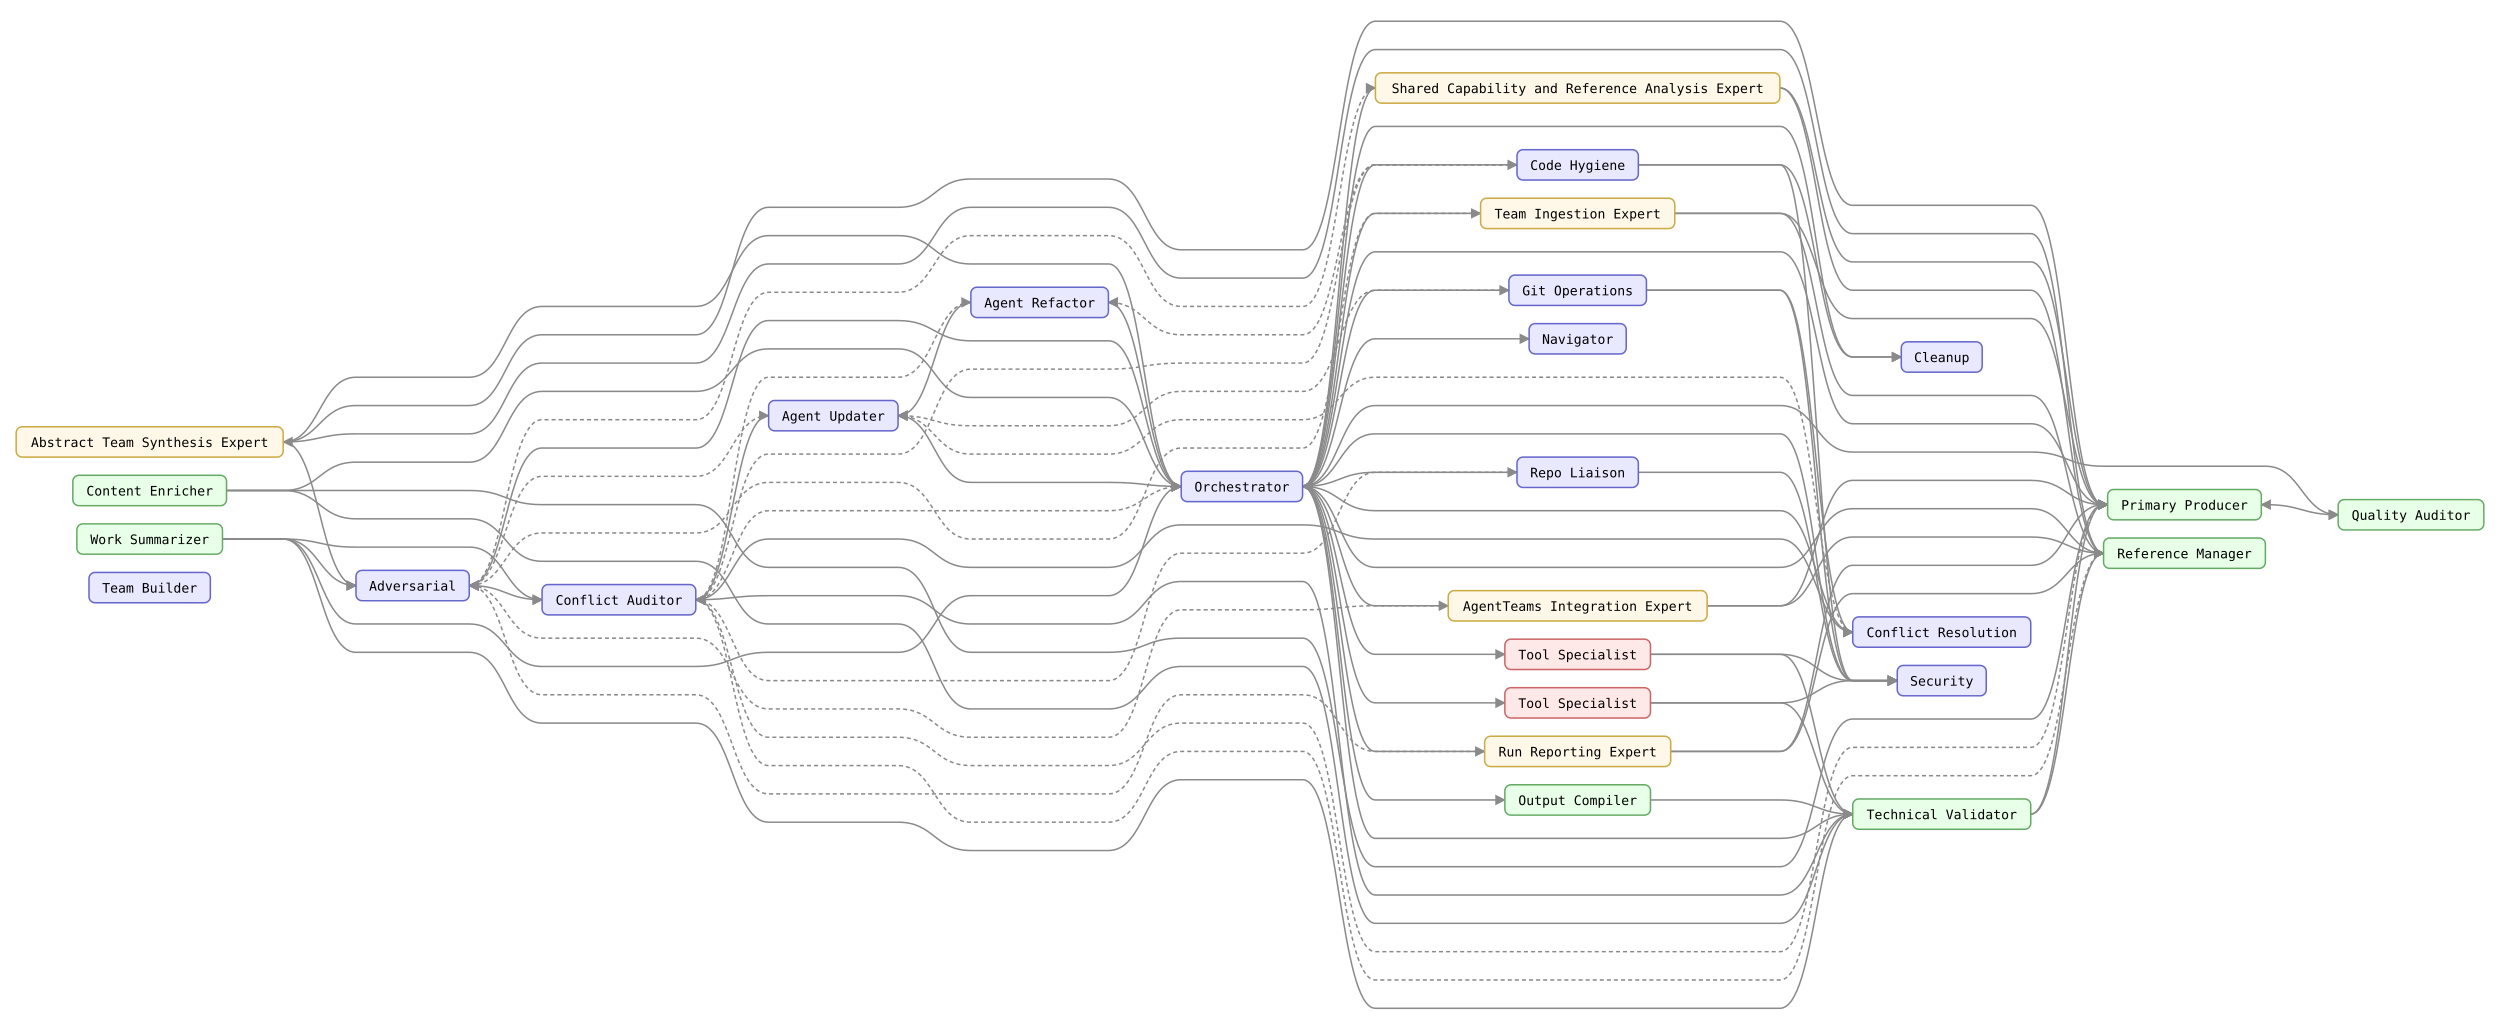
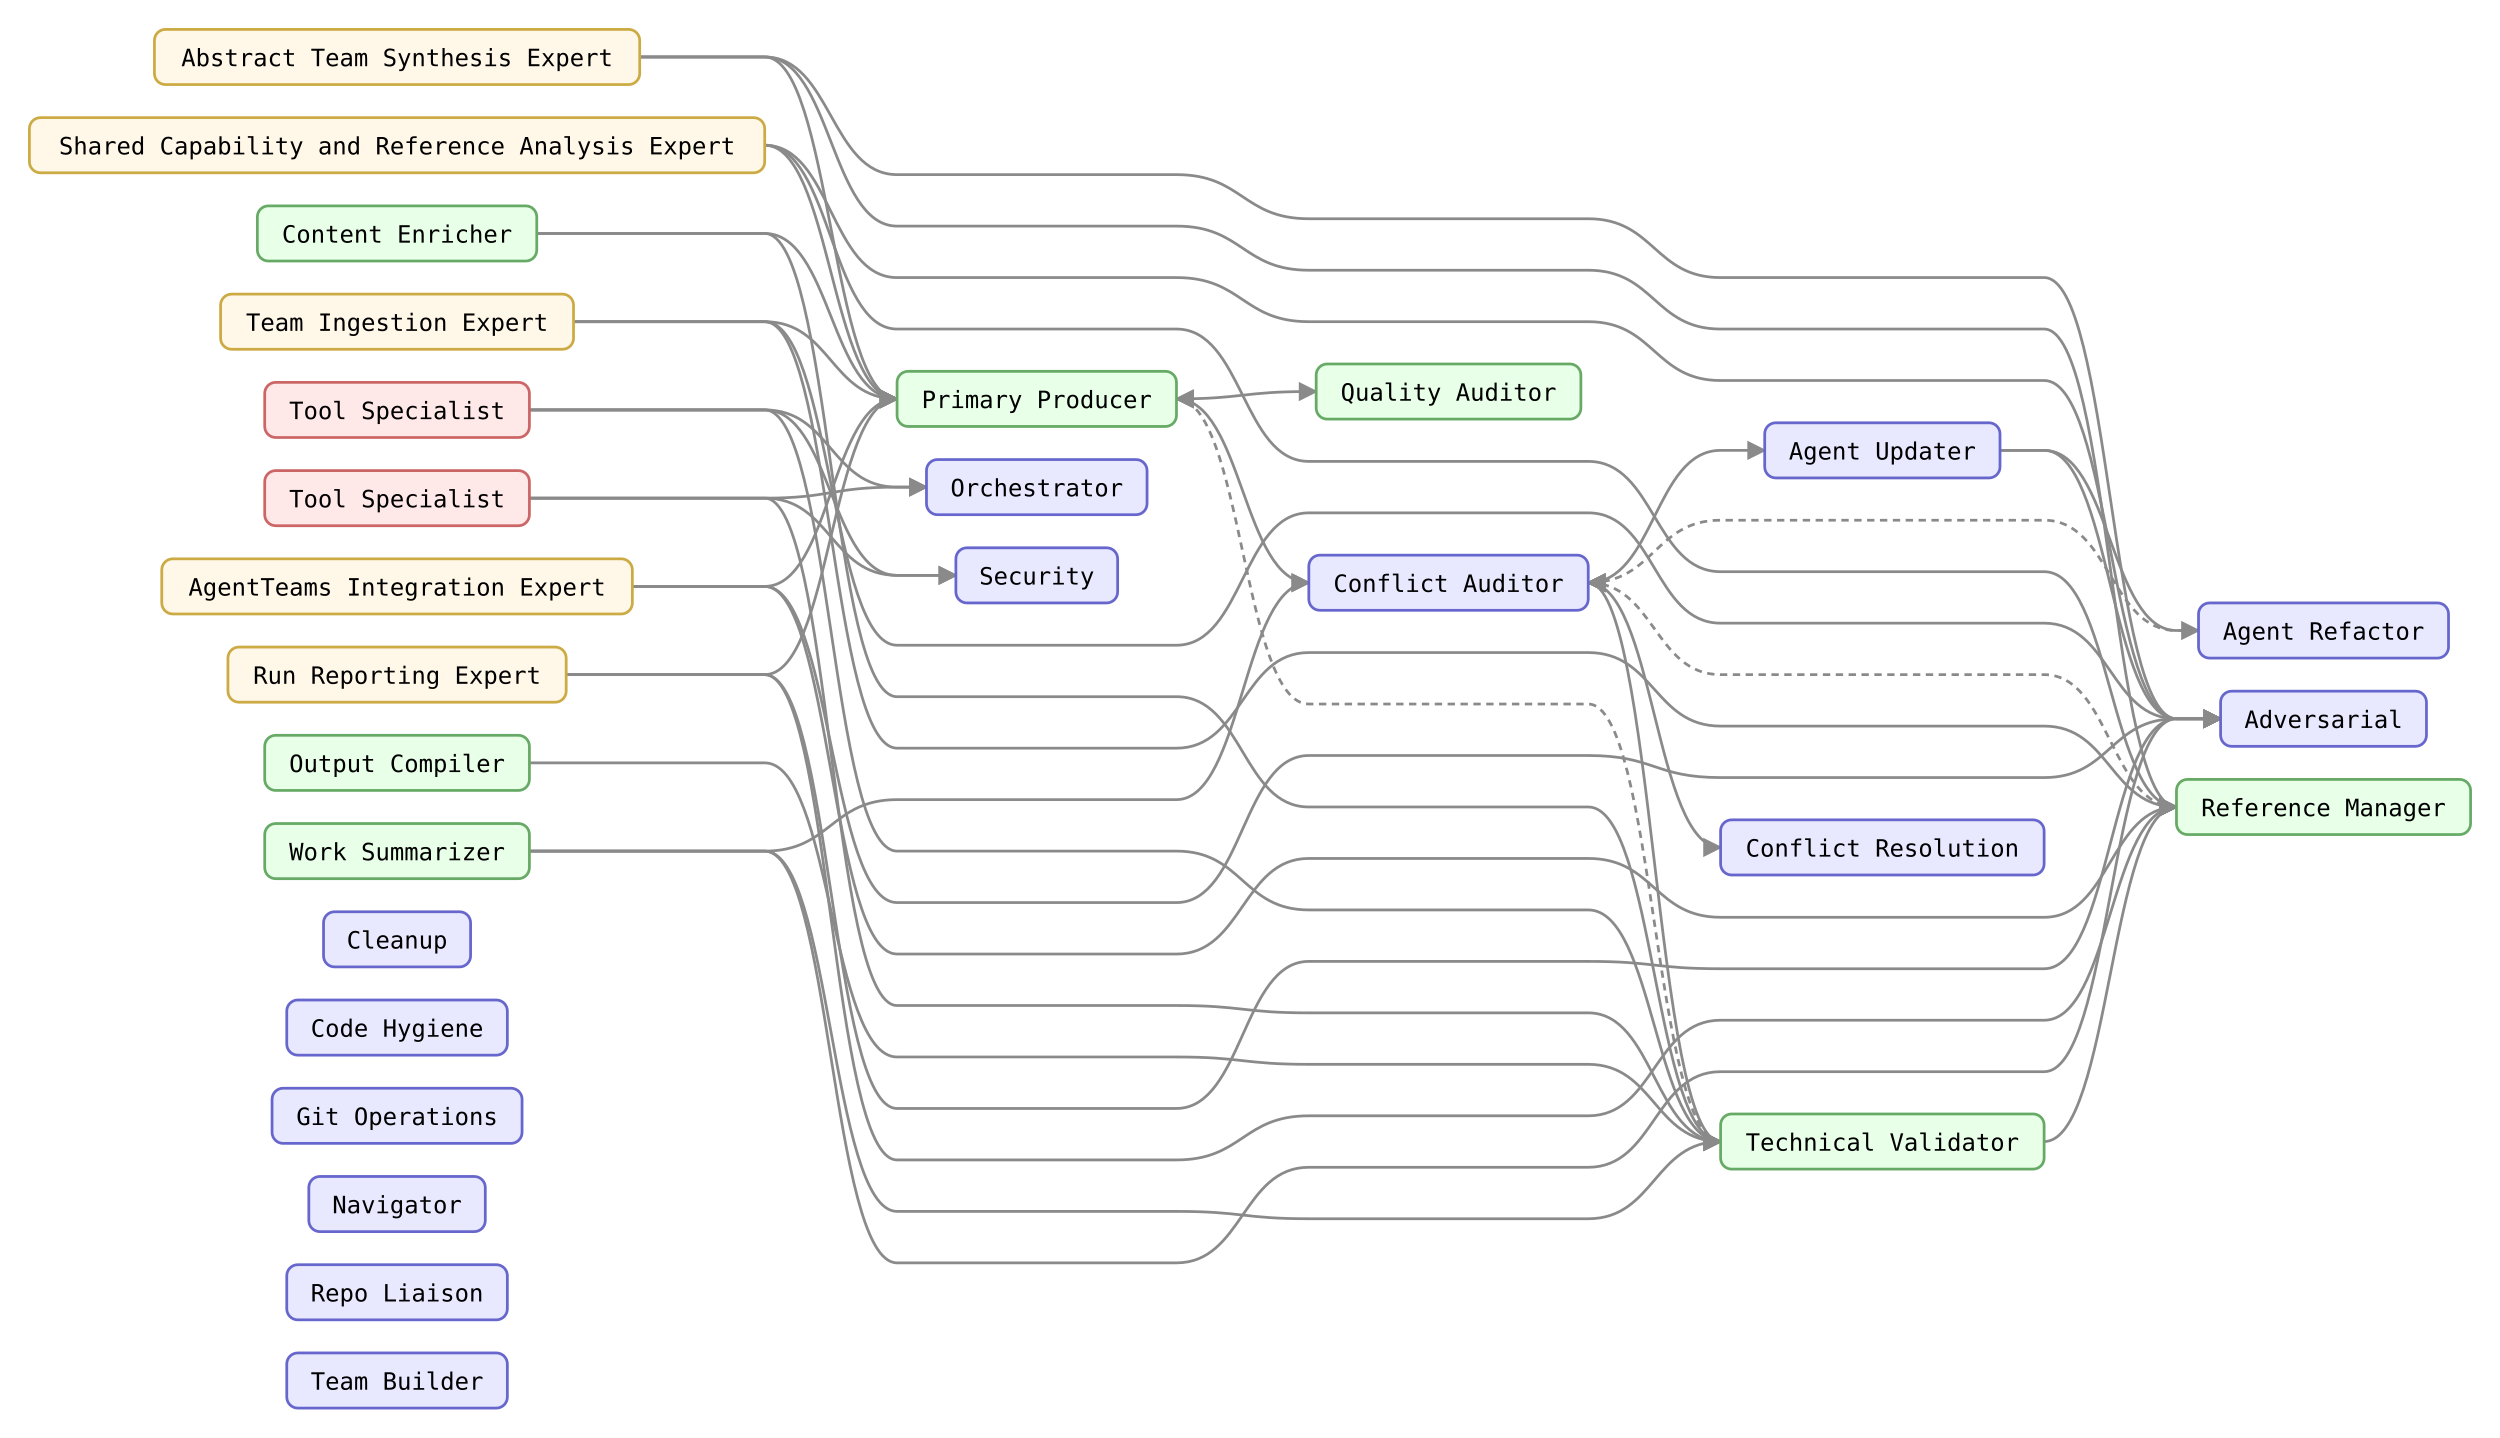
- <svg xmlns="http://www.w3.org/2000/svg" viewBox="0 0 2472 1018" width="2472" height="1018" font-family="monospace">
+ <svg xmlns="http://www.w3.org/2000/svg" viewBox="0 0 1360 782" width="1360" height="782" font-family="monospace">
  <defs>
    <marker id="arrow" viewBox="0 0 10 10" refX="9" refY="5" markerWidth="7" markerHeight="7" orient="auto-start-reverse">
      <polygon points="0,0 10,5 0,10" fill="#8a8a8a" />
    </marker>
  </defs>
-   <path d="M280,437 C316,437 316,579 352,579" fill="none" stroke="#8a8a8a" stroke-width="1.5" marker-end="url(#arrow)" />
-   <path d="M280,437 C316,437 316,373 352,373 L464,373 C500,373 500,303 536,303 L688,303 C724,303 724,233 760,233 L888,233 C924,233 924,261 960,261 L1096,261 C1132,261 1132,481 1168,481" fill="none" stroke="#8a8a8a" stroke-width="1.5" marker-start="url(#arrow)" marker-end="url(#arrow)" />
-   <path d="M280,437 C316,437 316,401 352,401 L464,401 C500,401 500,331 536,331 L688,331 C724,331 724,205 760,205 L888,205 C924,205 924,177 960,177 L1096,177 C1132,177 1132,247 1168,247 L1288,247 C1324,247 1324,21 1360,21 L1760,21 C1796,21 1796,203 1832,203 L2008,203 C2044,203 2044,499 2080,499 L2084,499" fill="none" stroke="#8a8a8a" stroke-width="1.5" marker-end="url(#arrow)" />
-   <path d="M280,437 C316,437 316,429 352,429 L464,429 C500,429 500,359 536,359 L688,359 C724,359 724,261 760,261 L888,261 C924,261 924,205 960,205 L1096,205 C1132,205 1132,275 1168,275 L1288,275 C1324,275 1324,49 1360,49 L1760,49 C1796,49 1796,231 1832,231 L2008,231 C2044,231 2044,547 2080,547" fill="none" stroke="#8a8a8a" stroke-width="1.5" marker-end="url(#arrow)" />
-   <path d="M464,579 C500,579 500,593 536,593" fill="none" stroke="#8a8a8a" stroke-width="1.5" marker-end="url(#arrow)" />
-   <path d="M464,579 C500,579 500,443 536,443 L688,443 C724,443 724,317 760,317 L888,317 C924,317 924,337 960,337 L1096,337 C1132,337 1132,481 1168,481" fill="none" stroke="#8a8a8a" stroke-width="1.5" marker-start="url(#arrow)" marker-end="url(#arrow)" />
-   <path d="M960,299 C924,299 924,373 888,373 L760,373 C724,373 724,593 688,593" fill="none" stroke="#8a8a8a" stroke-width="1.5" stroke-dasharray="4,3" marker-end="url(#arrow)" />
-   <path d="M1096,299 C1132,299 1132,481 1168,481" fill="none" stroke="#8a8a8a" stroke-width="1.5" marker-start="url(#arrow)" marker-end="url(#arrow)" />
-   <path d="M760,411 C724,411 724,471 688,471 L536,471 C500,471 500,579 464,579" fill="none" stroke="#8a8a8a" stroke-width="1.5" stroke-dasharray="4,3" marker-end="url(#arrow)" />
-   <path d="M888,411 C924,411 924,299 960,299" fill="none" stroke="#8a8a8a" stroke-width="1.5" marker-end="url(#arrow)" />
-   <path d="M760,411 C724,411 724,593 688,593" fill="none" stroke="#8a8a8a" stroke-width="1.5" marker-start="url(#arrow)" marker-end="url(#arrow)" />
-   <path d="M888,411 C924,411 924,477 960,477 L1096,477 C1132,477 1132,481 1168,481" fill="none" stroke="#8a8a8a" stroke-width="1.5" marker-start="url(#arrow)" marker-end="url(#arrow)" />
-   <path d="M1360,87 C1324,87 1324,303 1288,303 L1168,303 C1132,303 1132,233 1096,233 L960,233 C924,233 924,289 888,289 L760,289 C724,289 724,415 688,415 L536,415 C500,415 500,579 464,579" fill="none" stroke="#8a8a8a" stroke-width="1.5" stroke-dasharray="4,3" marker-end="url(#arrow)" />
-   <path d="M1360,87 C1324,87 1324,481 1288,481" fill="none" stroke="#8a8a8a" stroke-width="1.5" marker-start="url(#arrow)" marker-end="url(#arrow)" />
-   <path d="M1760,87 C1796,87 1796,259 1832,259 L2008,259 C2044,259 2044,499 2080,499 L2084,499" fill="none" stroke="#8a8a8a" stroke-width="1.5" marker-end="url(#arrow)" />
-   <path d="M1760,87 C1796,87 1796,287 1832,287 L2008,287 C2044,287 2044,547 2080,547" fill="none" stroke="#8a8a8a" stroke-width="1.5" marker-end="url(#arrow)" />
-   <path d="M1880,353 L1832,353 C1796,353 1796,125 1760,125 L1360,125 C1324,125 1324,481 1288,481" fill="none" stroke="#8a8a8a" stroke-width="1.5" marker-start="url(#arrow)" marker-end="url(#arrow)" />
-   <path d="M1500,163 L1360,163 C1324,163 1324,331 1288,331 L1168,331 C1132,331 1132,299 1096,299" fill="none" stroke="#8a8a8a" stroke-width="1.5" stroke-dasharray="4,3" marker-end="url(#arrow)" />
-   <path d="M1620,163 L1760,163 C1796,163 1796,353 1832,353 L1880,353" fill="none" stroke="#8a8a8a" stroke-width="1.5" marker-end="url(#arrow)" />
-   <path d="M1500,163 L1360,163 C1324,163 1324,359 1288,359 L1168,359 C1132,359 1132,365 1096,365 L960,365 C924,365 924,449 888,449 L760,449 C724,449 724,593 688,593" fill="none" stroke="#8a8a8a" stroke-width="1.5" stroke-dasharray="4,3" marker-end="url(#arrow)" />
-   <path d="M1500,163 L1360,163 C1324,163 1324,481 1288,481" fill="none" stroke="#8a8a8a" stroke-width="1.5" marker-start="url(#arrow)" marker-end="url(#arrow)" />
-   <path d="M1620,163 L1760,163 C1796,163 1796,673 1832,673 L1876,673" fill="none" stroke="#8a8a8a" stroke-width="1.5" marker-end="url(#arrow)" />
-   <path d="M688,593 C724,593 724,533 760,533 L888,533 C924,533 924,561 960,561 L1096,561 C1132,561 1132,519 1168,519 L1288,519 C1324,519 1324,533 1360,533 L1760,533 C1796,533 1796,625 1832,625" fill="none" stroke="#8a8a8a" stroke-width="1.5" marker-end="url(#arrow)" />
-   <path d="M688,593 C724,593 724,589 760,589 L888,589 C924,589 924,617 960,617 L1096,617 C1132,617 1132,575 1168,575 L1288,575 C1324,575 1324,885 1360,885 L1760,885 C1796,885 1796,805 1832,805" fill="none" stroke="#8a8a8a" stroke-width="1.5" marker-start="url(#arrow)" marker-end="url(#arrow)" />
-   <path d="M1832,625 C1796,625 1796,373 1760,373 L1360,373 C1324,373 1324,415 1288,415 L1168,415 C1132,415 1132,449 1096,449 L960,449 C924,449 924,411 888,411" fill="none" stroke="#8a8a8a" stroke-width="1.5" stroke-dasharray="4,3" marker-end="url(#arrow)" />
-   <path d="M1832,625 C1796,625 1796,505 1760,505 L1360,505 C1324,505 1324,481 1288,481" fill="none" stroke="#8a8a8a" stroke-width="1.5" marker-start="url(#arrow)" marker-end="url(#arrow)" />
-   <path d="M224,485 L280,485 C316,485 316,457 352,457 L464,457 C500,457 500,387 536,387 L688,387 C724,387 724,345 760,345 L888,345 C924,345 924,393 960,393 L1096,393 C1132,393 1132,481 1168,481" fill="none" stroke="#8a8a8a" stroke-width="1.5" marker-end="url(#arrow)" />
-   <path d="M224,485 L280,485 L352,485 L464,485 C500,485 500,499 536,499 L688,499 C724,499 724,561 760,561 L888,561 C924,561 924,645 960,645 L1096,645 C1132,645 1132,631 1168,631 L1288,631 C1324,631 1324,857 1360,857 L1760,857 C1796,857 1796,711 1832,711 L2008,711 C2044,711 2044,499 2080,499 L2084,499" fill="none" stroke="#8a8a8a" stroke-width="1.5" marker-end="url(#arrow)" />
-   <path d="M224,485 L280,485 C316,485 316,513 352,513 L464,513 C500,513 500,555 536,555 L688,555 C724,555 724,617 760,617 L888,617 C924,617 924,701 960,701 L1096,701 C1132,701 1132,659 1168,659 L1288,659 C1324,659 1324,913 1360,913 L1760,913 C1796,913 1796,805 1832,805" fill="none" stroke="#8a8a8a" stroke-width="1.5" marker-end="url(#arrow)" />
-   <path d="M1492,287 L1360,287 C1324,287 1324,387 1288,387 L1168,387 C1132,387 1132,421 1096,421 L960,421 C924,421 924,411 888,411" fill="none" stroke="#8a8a8a" stroke-width="1.5" stroke-dasharray="4,3" marker-end="url(#arrow)" />
-   <path d="M1628,287 L1760,287 C1796,287 1796,625 1832,625" fill="none" stroke="#8a8a8a" stroke-width="1.5" marker-end="url(#arrow)" />
-   <path d="M1492,287 L1360,287 C1324,287 1324,481 1288,481" fill="none" stroke="#8a8a8a" stroke-width="1.5" marker-start="url(#arrow)" marker-end="url(#arrow)" />
-   <path d="M1628,287 L1760,287 C1796,287 1796,673 1832,673 L1876,673" fill="none" stroke="#8a8a8a" stroke-width="1.5" marker-end="url(#arrow)" />
-   <path d="M1464,211 L1360,211 C1324,211 1324,443 1288,443 L1168,443 C1132,443 1132,533 1096,533 L960,533 C924,533 924,477 888,477 L760,477 C724,477 724,527 688,527 L536,527 C500,527 500,579 464,579" fill="none" stroke="#8a8a8a" stroke-width="1.5" stroke-dasharray="4,3" marker-end="url(#arrow)" />
-   <path d="M1464,211 L1360,211 C1324,211 1324,481 1288,481" fill="none" stroke="#8a8a8a" stroke-width="1.5" marker-start="url(#arrow)" marker-end="url(#arrow)" />
-   <path d="M1656,211 L1760,211 C1796,211 1796,315 1832,315 L2008,315 C2044,315 2044,499 2080,499 L2084,499" fill="none" stroke="#8a8a8a" stroke-width="1.5" marker-end="url(#arrow)" />
-   <path d="M1656,211 L1760,211 C1796,211 1796,391 1832,391 L2008,391 C2044,391 2044,547 2080,547" fill="none" stroke="#8a8a8a" stroke-width="1.5" marker-end="url(#arrow)" />
-   <path d="M1432,599 L1360,599 C1324,599 1324,603 1288,603 L1168,603 C1132,603 1132,729 1096,729 L960,729 C924,729 924,701 888,701 L760,701 C724,701 724,631 688,631 L536,631 C500,631 500,579 464,579" fill="none" stroke="#8a8a8a" stroke-width="1.5" stroke-dasharray="4,3" marker-end="url(#arrow)" />
-   <path d="M1432,599 L1360,599 C1324,599 1324,481 1288,481" fill="none" stroke="#8a8a8a" stroke-width="1.5" marker-start="url(#arrow)" marker-end="url(#arrow)" />
-   <path d="M1688,599 L1760,599 C1796,599 1796,475 1832,475 L2008,475 C2044,475 2044,499 2080,499 L2084,499" fill="none" stroke="#8a8a8a" stroke-width="1.5" marker-end="url(#arrow)" />
-   <path d="M1688,599 L1760,599 C1796,599 1796,531 1832,531 L2008,531 C2044,531 2044,547 2080,547" fill="none" stroke="#8a8a8a" stroke-width="1.5" marker-end="url(#arrow)" />
-   <path d="M1512,335 L1360,335 C1324,335 1324,481 1288,481" fill="none" stroke="#8a8a8a" stroke-width="1.5" marker-start="url(#arrow)" marker-end="url(#arrow)" />
-   <path d="M1168,481 C1132,481 1132,505 1096,505 L960,505 L888,505 L760,505 C724,505 724,593 688,593" fill="none" stroke="#8a8a8a" stroke-width="1.5" stroke-dasharray="4,3" marker-end="url(#arrow)" />
-   <path d="M1288,481 C1324,481 1324,791 1360,791 L1488,791" fill="none" stroke="#8a8a8a" stroke-width="1.5" marker-start="url(#arrow)" marker-end="url(#arrow)" />
-   <path d="M1288,481 C1324,481 1324,249 1360,249 L1760,249 C1796,249 1796,419 1832,419 L2008,419 C2044,419 2044,499 2080,499 L2084,499" fill="none" stroke="#8a8a8a" stroke-width="1.5" marker-start="url(#arrow)" marker-end="url(#arrow)" />
-   <path d="M1288,481 C1324,481 1324,401 1360,401 L1760,401 C1796,401 1796,447 1832,447 L2008,447 C2044,447 2044,461 2080,461 L2240,461 C2276,461 2276,509 2312,509" fill="none" stroke="#8a8a8a" stroke-width="1.5" marker-start="url(#arrow)" marker-end="url(#arrow)" />
-   <path d="M1288,481 C1324,481 1324,561 1360,561 L1760,561 C1796,561 1796,503 1832,503 L2008,503 C2044,503 2044,547 2080,547" fill="none" stroke="#8a8a8a" stroke-width="1.5" marker-start="url(#arrow)" marker-end="url(#arrow)" />
-   <path d="M1288,481 C1324,481 1324,467 1360,467 L1500,467" fill="none" stroke="#8a8a8a" stroke-width="1.5" marker-start="url(#arrow)" marker-end="url(#arrow)" />
-   <path d="M1288,481 C1324,481 1324,743 1360,743 L1468,743" fill="none" stroke="#8a8a8a" stroke-width="1.5" marker-start="url(#arrow)" marker-end="url(#arrow)" />
-   <path d="M1288,481 C1324,481 1324,429 1360,429 L1760,429 C1796,429 1796,673 1832,673 L1876,673" fill="none" stroke="#8a8a8a" stroke-width="1.5" marker-start="url(#arrow)" marker-end="url(#arrow)" />
-   <path d="M1288,481 C1324,481 1324,829 1360,829 L1760,829 C1796,829 1796,805 1832,805" fill="none" stroke="#8a8a8a" stroke-width="1.5" marker-start="url(#arrow)" marker-end="url(#arrow)" />
-   <path d="M1288,481 C1324,481 1324,647 1360,647 L1488,647" fill="none" stroke="#8a8a8a" stroke-width="1.5" marker-start="url(#arrow)" marker-end="url(#arrow)" />
-   <path d="M1288,481 C1324,481 1324,695 1360,695 L1488,695" fill="none" stroke="#8a8a8a" stroke-width="1.5" marker-start="url(#arrow)" marker-end="url(#arrow)" />
-   <path d="M1632,791 L1760,791 C1796,791 1796,805 1832,805" fill="none" stroke="#8a8a8a" stroke-width="1.5" marker-end="url(#arrow)" />
-   <path d="M2084,499 L2080,499 C2044,499 2044,739 2008,739 L1832,739 C1796,739 1796,941 1760,941 L1360,941 C1324,941 1324,715 1288,715 L1168,715 C1132,715 1132,757 1096,757 L960,757 C924,757 924,729 888,729 L760,729 C724,729 724,593 688,593" fill="none" stroke="#8a8a8a" stroke-width="1.5" stroke-dasharray="4,3" marker-end="url(#arrow)" />
-   <path d="M2236,499 L2240,499 C2276,499 2276,509 2312,509" fill="none" stroke="#8a8a8a" stroke-width="1.5" marker-start="url(#arrow)" marker-end="url(#arrow)" />
-   <path d="M2080,547 C2044,547 2044,767 2008,767 L1832,767 C1796,767 1796,969 1760,969 L1360,969 C1324,969 1324,743 1288,743 L1168,743 C1132,743 1132,813 1096,813 L960,813 C924,813 924,757 888,757 L760,757 C724,757 724,593 688,593" fill="none" stroke="#8a8a8a" stroke-width="1.5" stroke-dasharray="4,3" marker-end="url(#arrow)" />
-   <path d="M1500,467 L1360,467 C1324,467 1324,547 1288,547 L1168,547 C1132,547 1132,673 1096,673 L960,673 L888,673 L760,673 C724,673 724,593 688,593" fill="none" stroke="#8a8a8a" stroke-width="1.5" stroke-dasharray="4,3" marker-end="url(#arrow)" />
-   <path d="M1620,467 L1760,467 C1796,467 1796,673 1832,673 L1876,673" fill="none" stroke="#8a8a8a" stroke-width="1.5" marker-end="url(#arrow)" />
-   <path d="M1468,743 L1360,743 C1324,743 1324,687 1288,687 L1168,687 C1132,687 1132,785 1096,785 L960,785 L888,785 L760,785 C724,785 724,687 688,687 L536,687 C500,687 500,579 464,579" fill="none" stroke="#8a8a8a" stroke-width="1.5" stroke-dasharray="4,3" marker-end="url(#arrow)" />
-   <path d="M1652,743 L1760,743 C1796,743 1796,559 1832,559 L2008,559 C2044,559 2044,499 2080,499 L2084,499" fill="none" stroke="#8a8a8a" stroke-width="1.5" marker-end="url(#arrow)" />
-   <path d="M1652,743 L1760,743 C1796,743 1796,587 1832,587 L2008,587 C2044,587 2044,547 2080,547" fill="none" stroke="#8a8a8a" stroke-width="1.5" marker-end="url(#arrow)" />
-   <path d="M2008,805 C2044,805 2044,499 2080,499 L2084,499" fill="none" stroke="#8a8a8a" stroke-width="1.5" marker-end="url(#arrow)" />
-   <path d="M2008,805 C2044,805 2044,547 2080,547" fill="none" stroke="#8a8a8a" stroke-width="1.5" marker-end="url(#arrow)" />
-   <path d="M1632,647 L1760,647 C1796,647 1796,673 1832,673 L1876,673" fill="none" stroke="#8a8a8a" stroke-width="1.5" marker-end="url(#arrow)" />
-   <path d="M1632,647 L1760,647 C1796,647 1796,805 1832,805" fill="none" stroke="#8a8a8a" stroke-width="1.5" marker-end="url(#arrow)" />
-   <path d="M1632,695 L1760,695 C1796,695 1796,673 1832,673 L1876,673" fill="none" stroke="#8a8a8a" stroke-width="1.5" marker-end="url(#arrow)" />
-   <path d="M1632,695 L1760,695 C1796,695 1796,805 1832,805" fill="none" stroke="#8a8a8a" stroke-width="1.5" marker-end="url(#arrow)" />
-   <path d="M220,533 L280,533 C316,533 316,579 352,579" fill="none" stroke="#8a8a8a" stroke-width="1.5" marker-end="url(#arrow)" />
-   <path d="M220,533 L280,533 C316,533 316,541 352,541 L464,541 C500,541 500,593 536,593" fill="none" stroke="#8a8a8a" stroke-width="1.5" marker-end="url(#arrow)" />
-   <path d="M220,533 L280,533 C316,533 316,617 352,617 L464,617 C500,617 500,659 536,659 L688,659 C724,659 724,645 760,645 L888,645 C924,645 924,589 960,589 L1096,589 C1132,589 1132,481 1168,481" fill="none" stroke="#8a8a8a" stroke-width="1.5" marker-end="url(#arrow)" />
-   <path d="M220,533 L280,533 C316,533 316,645 352,645 L464,645 C500,645 500,715 536,715 L688,715 C724,715 724,813 760,813 L888,813 C924,813 924,841 960,841 L1096,841 C1132,841 1132,771 1168,771 L1288,771 C1324,771 1324,997 1360,997 L1760,997 C1796,997 1796,805 1832,805" fill="none" stroke="#8a8a8a" stroke-width="1.5" marker-end="url(#arrow)" />
-   <rect x="16" y="422" width="264" height="30" rx="6" fill="#fff8e8" stroke="#ccaa44" stroke-width="1.5" />
-   <text x="148" y="442" font-size="13" text-anchor="middle" fill="#000000">Abstract Team Synthesis Expert</text>
-   <rect x="352" y="564" width="112" height="30" rx="6" fill="#e8e8ff" stroke="#6666cc" stroke-width="1.5" />
-   <text x="408" y="584" font-size="13" text-anchor="middle" fill="#000000">Adversarial</text>
-   <rect x="960" y="284" width="136" height="30" rx="6" fill="#e8e8ff" stroke="#6666cc" stroke-width="1.5" />
-   <text x="1028" y="304" font-size="13" text-anchor="middle" fill="#000000">Agent Refactor</text>
-   <rect x="760" y="396" width="128" height="30" rx="6" fill="#e8e8ff" stroke="#6666cc" stroke-width="1.5" />
-   <text x="824" y="416" font-size="13" text-anchor="middle" fill="#000000">Agent Updater</text>
-   <rect x="1360" y="72" width="400" height="30" rx="6" fill="#fff8e8" stroke="#ccaa44" stroke-width="1.5" />
-   <text x="1560" y="92" font-size="13" text-anchor="middle" fill="#000000">Shared Capability and Reference Analysis Expert</text>
-   <rect x="1880" y="338" width="80" height="30" rx="6" fill="#e8e8ff" stroke="#6666cc" stroke-width="1.5" />
-   <text x="1920" y="358" font-size="13" text-anchor="middle" fill="#000000">Cleanup</text>
-   <rect x="1500" y="148" width="120" height="30" rx="6" fill="#e8e8ff" stroke="#6666cc" stroke-width="1.5" />
-   <text x="1560" y="168" font-size="13" text-anchor="middle" fill="#000000">Code Hygiene</text>
-   <rect x="536" y="578" width="152" height="30" rx="6" fill="#e8e8ff" stroke="#6666cc" stroke-width="1.5" />
-   <text x="612" y="598" font-size="13" text-anchor="middle" fill="#000000">Conflict Auditor</text>
-   <rect x="1832" y="610" width="176" height="30" rx="6" fill="#e8e8ff" stroke="#6666cc" stroke-width="1.5" />
-   <text x="1920" y="630" font-size="13" text-anchor="middle" fill="#000000">Conflict Resolution</text>
-   <rect x="72" y="470" width="152" height="30" rx="6" fill="#e8ffe8" stroke="#66aa66" stroke-width="1.5" />
-   <text x="148" y="490" font-size="13" text-anchor="middle" fill="#000000">Content Enricher</text>
-   <rect x="1492" y="272" width="136" height="30" rx="6" fill="#e8e8ff" stroke="#6666cc" stroke-width="1.5" />
-   <text x="1560" y="292" font-size="13" text-anchor="middle" fill="#000000">Git Operations</text>
-   <rect x="1464" y="196" width="192" height="30" rx="6" fill="#fff8e8" stroke="#ccaa44" stroke-width="1.5" />
-   <text x="1560" y="216" font-size="13" text-anchor="middle" fill="#000000">Team Ingestion Expert</text>
-   <rect x="1432" y="584" width="256" height="30" rx="6" fill="#fff8e8" stroke="#ccaa44" stroke-width="1.5" />
-   <text x="1560" y="604" font-size="13" text-anchor="middle" fill="#000000">AgentTeams Integration Expert</text>
-   <rect x="1512" y="320" width="96" height="30" rx="6" fill="#e8e8ff" stroke="#6666cc" stroke-width="1.5" />
-   <text x="1560" y="340" font-size="13" text-anchor="middle" fill="#000000">Navigator</text>
-   <rect x="1168" y="466" width="120" height="30" rx="6" fill="#e8e8ff" stroke="#6666cc" stroke-width="1.5" />
-   <text x="1228" y="486" font-size="13" text-anchor="middle" fill="#000000">Orchestrator</text>
-   <rect x="1488" y="776" width="144" height="30" rx="6" fill="#e8ffe8" stroke="#66aa66" stroke-width="1.5" />
-   <text x="1560" y="796" font-size="13" text-anchor="middle" fill="#000000">Output Compiler</text>
-   <rect x="2084" y="484" width="152" height="30" rx="6" fill="#e8ffe8" stroke="#66aa66" stroke-width="1.5" />
-   <text x="2160" y="504" font-size="13" text-anchor="middle" fill="#000000">Primary Producer</text>
-   <rect x="2312" y="494" width="144" height="30" rx="6" fill="#e8ffe8" stroke="#66aa66" stroke-width="1.5" />
-   <text x="2384" y="514" font-size="13" text-anchor="middle" fill="#000000">Quality Auditor</text>
-   <rect x="2080" y="532" width="160" height="30" rx="6" fill="#e8ffe8" stroke="#66aa66" stroke-width="1.5" />
-   <text x="2160" y="552" font-size="13" text-anchor="middle" fill="#000000">Reference Manager</text>
-   <rect x="1500" y="452" width="120" height="30" rx="6" fill="#e8e8ff" stroke="#6666cc" stroke-width="1.5" />
-   <text x="1560" y="472" font-size="13" text-anchor="middle" fill="#000000">Repo Liaison</text>
-   <rect x="1468" y="728" width="184" height="30" rx="6" fill="#fff8e8" stroke="#ccaa44" stroke-width="1.5" />
-   <text x="1560" y="748" font-size="13" text-anchor="middle" fill="#000000">Run Reporting Expert</text>
-   <rect x="1876" y="658" width="88" height="30" rx="6" fill="#e8e8ff" stroke="#6666cc" stroke-width="1.5" />
-   <text x="1920" y="678" font-size="13" text-anchor="middle" fill="#000000">Security</text>
-   <rect x="88" y="566" width="120" height="30" rx="6" fill="#e8e8ff" stroke="#6666cc" stroke-width="1.5" />
-   <text x="148" y="586" font-size="13" text-anchor="middle" fill="#000000">Team Builder</text>
-   <rect x="1832" y="790" width="176" height="30" rx="6" fill="#e8ffe8" stroke="#66aa66" stroke-width="1.5" />
-   <text x="1920" y="810" font-size="13" text-anchor="middle" fill="#000000">Technical Validator</text>
-   <rect x="1488" y="632" width="144" height="30" rx="6" fill="#ffe8e8" stroke="#cc6666" stroke-width="1.5" />
-   <text x="1560" y="652" font-size="13" text-anchor="middle" fill="#000000">Tool Specialist</text>
-   <rect x="1488" y="680" width="144" height="30" rx="6" fill="#ffe8e8" stroke="#cc6666" stroke-width="1.5" />
-   <text x="1560" y="700" font-size="13" text-anchor="middle" fill="#000000">Tool Specialist</text>
-   <rect x="76" y="518" width="144" height="30" rx="6" fill="#e8ffe8" stroke="#66aa66" stroke-width="1.5" />
-   <text x="148" y="538" font-size="13" text-anchor="middle" fill="#000000">Work Summarizer</text>
+   <path d="M348,31 L416,31 C452,31 452,95 488,95 L640,95 C676,95 676,119 712,119 L864,119 C900,119 900,151 936,151 L1112,151 C1148,151 1148,391 1184,391 L1208,391" fill="none" stroke="#8a8a8a" stroke-width="1.5" marker-end="url(#arrow)" />
+   <path d="M348,31 L416,31 C452,31 452,217 488,217" fill="none" stroke="#8a8a8a" stroke-width="1.5" marker-end="url(#arrow)" />
+   <path d="M348,31 L416,31 C452,31 452,123 488,123 L640,123 C676,123 676,147 712,147 L864,147 C900,147 900,179 936,179 L1112,179 C1148,179 1148,439 1184,439" fill="none" stroke="#8a8a8a" stroke-width="1.5" marker-end="url(#arrow)" />
+   <path d="M1196,343 L1184,343 C1148,343 1148,283 1112,283 L936,283 C900,283 900,317 864,317" fill="none" stroke="#8a8a8a" stroke-width="1.5" stroke-dasharray="4,3" marker-end="url(#arrow)" />
+   <path d="M1088,245 L1112,245 C1148,245 1148,391 1184,391 L1208,391" fill="none" stroke="#8a8a8a" stroke-width="1.5" marker-end="url(#arrow)" />
+   <path d="M1088,245 L1112,245 C1148,245 1148,343 1184,343 L1196,343" fill="none" stroke="#8a8a8a" stroke-width="1.5" marker-end="url(#arrow)" />
+   <path d="M960,245 L936,245 C900,245 900,317 864,317" fill="none" stroke="#8a8a8a" stroke-width="1.5" marker-start="url(#arrow)" marker-end="url(#arrow)" />
+   <path d="M416,79 C452,79 452,151 488,151 L640,151 C676,151 676,175 712,175 L864,175 C900,175 900,207 936,207 L1112,207 C1148,207 1148,391 1184,391 L1208,391" fill="none" stroke="#8a8a8a" stroke-width="1.5" marker-end="url(#arrow)" />
+   <path d="M416,79 C452,79 452,217 488,217" fill="none" stroke="#8a8a8a" stroke-width="1.5" marker-end="url(#arrow)" />
+   <path d="M416,79 C452,79 452,179 488,179 L640,179 C676,179 676,251 712,251 L864,251 C900,251 900,311 936,311 L1112,311 C1148,311 1148,439 1184,439" fill="none" stroke="#8a8a8a" stroke-width="1.5" marker-end="url(#arrow)" />
+   <path d="M864,317 C900,317 900,461 936,461" fill="none" stroke="#8a8a8a" stroke-width="1.5" marker-end="url(#arrow)" />
+   <path d="M864,317 C900,317 900,621 936,621" fill="none" stroke="#8a8a8a" stroke-width="1.5" marker-start="url(#arrow)" marker-end="url(#arrow)" />
+   <path d="M292,127 L416,127 C452,127 452,217 488,217" fill="none" stroke="#8a8a8a" stroke-width="1.5" marker-end="url(#arrow)" />
+   <path d="M292,127 L416,127 C452,127 452,379 488,379 L640,379 C676,379 676,439 712,439 L864,439 C900,439 900,621 936,621" fill="none" stroke="#8a8a8a" stroke-width="1.5" marker-end="url(#arrow)" />
+   <path d="M312,175 L416,175 C452,175 452,351 488,351 L640,351 C676,351 676,279 712,279 L864,279 C900,279 900,339 936,339 L1112,339 C1148,339 1148,391 1184,391 L1208,391" fill="none" stroke="#8a8a8a" stroke-width="1.5" marker-end="url(#arrow)" />
+   <path d="M312,175 L416,175 C452,175 452,217 488,217" fill="none" stroke="#8a8a8a" stroke-width="1.5" marker-end="url(#arrow)" />
+   <path d="M312,175 L416,175 C452,175 452,407 488,407 L640,407 C676,407 676,355 712,355 L864,355 C900,355 900,395 936,395 L1112,395 C1148,395 1148,439 1184,439" fill="none" stroke="#8a8a8a" stroke-width="1.5" marker-end="url(#arrow)" />
+   <path d="M344,319 L416,319 C452,319 452,491 488,491 L640,491 C676,491 676,411 712,411 L864,411 C900,411 900,423 936,423 L1112,423 C1148,423 1148,391 1184,391 L1208,391" fill="none" stroke="#8a8a8a" stroke-width="1.5" marker-end="url(#arrow)" />
+   <path d="M344,319 L416,319 C452,319 452,217 488,217" fill="none" stroke="#8a8a8a" stroke-width="1.5" marker-end="url(#arrow)" />
+   <path d="M344,319 L416,319 C452,319 452,519 488,519 L640,519 C676,519 676,467 712,467 L864,467 C900,467 900,499 936,499 L1112,499 C1148,499 1148,439 1184,439" fill="none" stroke="#8a8a8a" stroke-width="1.5" marker-end="url(#arrow)" />
+   <path d="M288,415 L416,415 C452,415 452,575 488,575 L640,575 C676,575 676,579 712,579 L864,579 C900,579 900,621 936,621" fill="none" stroke="#8a8a8a" stroke-width="1.5" marker-end="url(#arrow)" />
+   <path d="M640,217 C676,217 676,317 712,317" fill="none" stroke="#8a8a8a" stroke-width="1.5" marker-end="url(#arrow)" />
+   <path d="M640,217 C676,217 676,213 712,213 L716,213" fill="none" stroke="#8a8a8a" stroke-width="1.5" marker-start="url(#arrow)" marker-end="url(#arrow)" />
+   <path d="M1184,439 C1148,439 1148,367 1112,367 L936,367 C900,367 900,317 864,317" fill="none" stroke="#8a8a8a" stroke-width="1.5" stroke-dasharray="4,3" marker-end="url(#arrow)" />
+   <path d="M308,367 L416,367 C452,367 452,603 488,603 L640,603 C676,603 676,523 712,523 L864,523 C900,523 900,527 936,527 L1112,527 C1148,527 1148,391 1184,391 L1208,391" fill="none" stroke="#8a8a8a" stroke-width="1.5" marker-end="url(#arrow)" />
+   <path d="M308,367 L416,367 C452,367 452,217 488,217" fill="none" stroke="#8a8a8a" stroke-width="1.5" marker-end="url(#arrow)" />
+   <path d="M308,367 L416,367 C452,367 452,631 488,631 L640,631 C676,631 676,607 712,607 L864,607 C900,607 900,555 936,555 L1112,555 C1148,555 1148,439 1184,439" fill="none" stroke="#8a8a8a" stroke-width="1.5" marker-end="url(#arrow)" />
+   <path d="M936,621 C900,621 900,383 864,383 L712,383 C676,383 676,217 640,217" fill="none" stroke="#8a8a8a" stroke-width="1.5" stroke-dasharray="4,3" marker-end="url(#arrow)" />
+   <path d="M1112,621 C1148,621 1148,439 1184,439" fill="none" stroke="#8a8a8a" stroke-width="1.5" marker-end="url(#arrow)" />
+   <path d="M288,223 L416,223 C452,223 452,265 488,265 L504,265" fill="none" stroke="#8a8a8a" stroke-width="1.5" marker-end="url(#arrow)" />
+   <path d="M288,223 L416,223 C452,223 452,313 488,313 L520,313" fill="none" stroke="#8a8a8a" stroke-width="1.5" marker-end="url(#arrow)" />
+   <path d="M288,223 L416,223 C452,223 452,463 488,463 L640,463 C676,463 676,495 712,495 L864,495 C900,495 900,621 936,621" fill="none" stroke="#8a8a8a" stroke-width="1.5" marker-end="url(#arrow)" />
+   <path d="M288,271 L416,271 C452,271 452,265 488,265 L504,265" fill="none" stroke="#8a8a8a" stroke-width="1.5" marker-end="url(#arrow)" />
+   <path d="M288,271 L416,271 C452,271 452,313 488,313 L520,313" fill="none" stroke="#8a8a8a" stroke-width="1.5" marker-end="url(#arrow)" />
+   <path d="M288,271 L416,271 C452,271 452,547 488,547 L640,547 C676,547 676,551 712,551 L864,551 C900,551 900,621 936,621" fill="none" stroke="#8a8a8a" stroke-width="1.5" marker-end="url(#arrow)" />
+   <path d="M288,463 L416,463 C452,463 452,687 488,687 L640,687 C676,687 676,635 712,635 L864,635 C900,635 900,583 936,583 L1112,583 C1148,583 1148,391 1184,391 L1208,391" fill="none" stroke="#8a8a8a" stroke-width="1.5" marker-end="url(#arrow)" />
+   <path d="M288,463 L416,463 C452,463 452,435 488,435 L640,435 C676,435 676,317 712,317" fill="none" stroke="#8a8a8a" stroke-width="1.5" marker-end="url(#arrow)" />
+   <path d="M288,463 L416,463 C452,463 452,659 488,659 L640,659 C676,659 676,663 712,663 L864,663 C900,663 900,621 936,621" fill="none" stroke="#8a8a8a" stroke-width="1.5" marker-end="url(#arrow)" />
+   <rect x="84" y="16" width="264" height="30" rx="6" fill="#fff8e8" stroke="#ccaa44" stroke-width="1.5" />
+   <text x="216" y="36" font-size="13" text-anchor="middle" fill="#000000">Abstract Team Synthesis Expert</text>
+   <rect x="1208" y="376" width="112" height="30" rx="6" fill="#e8e8ff" stroke="#6666cc" stroke-width="1.5" />
+   <text x="1264" y="396" font-size="13" text-anchor="middle" fill="#000000">Adversarial</text>
+   <rect x="1196" y="328" width="136" height="30" rx="6" fill="#e8e8ff" stroke="#6666cc" stroke-width="1.5" />
+   <text x="1264" y="348" font-size="13" text-anchor="middle" fill="#000000">Agent Refactor</text>
+   <rect x="960" y="230" width="128" height="30" rx="6" fill="#e8e8ff" stroke="#6666cc" stroke-width="1.5" />
+   <text x="1024" y="250" font-size="13" text-anchor="middle" fill="#000000">Agent Updater</text>
+   <rect x="16" y="64" width="400" height="30" rx="6" fill="#fff8e8" stroke="#ccaa44" stroke-width="1.5" />
+   <text x="216" y="84" font-size="13" text-anchor="middle" fill="#000000">Shared Capability and Reference Analysis Expert</text>
+   <rect x="176" y="496" width="80" height="30" rx="6" fill="#e8e8ff" stroke="#6666cc" stroke-width="1.5" />
+   <text x="216" y="516" font-size="13" text-anchor="middle" fill="#000000">Cleanup</text>
+   <rect x="156" y="544" width="120" height="30" rx="6" fill="#e8e8ff" stroke="#6666cc" stroke-width="1.5" />
+   <text x="216" y="564" font-size="13" text-anchor="middle" fill="#000000">Code Hygiene</text>
+   <rect x="712" y="302" width="152" height="30" rx="6" fill="#e8e8ff" stroke="#6666cc" stroke-width="1.5" />
+   <text x="788" y="322" font-size="13" text-anchor="middle" fill="#000000">Conflict Auditor</text>
+   <rect x="936" y="446" width="176" height="30" rx="6" fill="#e8e8ff" stroke="#6666cc" stroke-width="1.5" />
+   <text x="1024" y="466" font-size="13" text-anchor="middle" fill="#000000">Conflict Resolution</text>
+   <rect x="140" y="112" width="152" height="30" rx="6" fill="#e8ffe8" stroke="#66aa66" stroke-width="1.5" />
+   <text x="216" y="132" font-size="13" text-anchor="middle" fill="#000000">Content Enricher</text>
+   <rect x="148" y="592" width="136" height="30" rx="6" fill="#e8e8ff" stroke="#6666cc" stroke-width="1.5" />
+   <text x="216" y="612" font-size="13" text-anchor="middle" fill="#000000">Git Operations</text>
+   <rect x="120" y="160" width="192" height="30" rx="6" fill="#fff8e8" stroke="#ccaa44" stroke-width="1.5" />
+   <text x="216" y="180" font-size="13" text-anchor="middle" fill="#000000">Team Ingestion Expert</text>
+   <rect x="88" y="304" width="256" height="30" rx="6" fill="#fff8e8" stroke="#ccaa44" stroke-width="1.5" />
+   <text x="216" y="324" font-size="13" text-anchor="middle" fill="#000000">AgentTeams Integration Expert</text>
+   <rect x="168" y="640" width="96" height="30" rx="6" fill="#e8e8ff" stroke="#6666cc" stroke-width="1.5" />
+   <text x="216" y="660" font-size="13" text-anchor="middle" fill="#000000">Navigator</text>
+   <rect x="504" y="250" width="120" height="30" rx="6" fill="#e8e8ff" stroke="#6666cc" stroke-width="1.5" />
+   <text x="564" y="270" font-size="13" text-anchor="middle" fill="#000000">Orchestrator</text>
+   <rect x="144" y="400" width="144" height="30" rx="6" fill="#e8ffe8" stroke="#66aa66" stroke-width="1.5" />
+   <text x="216" y="420" font-size="13" text-anchor="middle" fill="#000000">Output Compiler</text>
+   <rect x="488" y="202" width="152" height="30" rx="6" fill="#e8ffe8" stroke="#66aa66" stroke-width="1.5" />
+   <text x="564" y="222" font-size="13" text-anchor="middle" fill="#000000">Primary Producer</text>
+   <rect x="716" y="198" width="144" height="30" rx="6" fill="#e8ffe8" stroke="#66aa66" stroke-width="1.5" />
+   <text x="788" y="218" font-size="13" text-anchor="middle" fill="#000000">Quality Auditor</text>
+   <rect x="1184" y="424" width="160" height="30" rx="6" fill="#e8ffe8" stroke="#66aa66" stroke-width="1.5" />
+   <text x="1264" y="444" font-size="13" text-anchor="middle" fill="#000000">Reference Manager</text>
+   <rect x="156" y="688" width="120" height="30" rx="6" fill="#e8e8ff" stroke="#6666cc" stroke-width="1.5" />
+   <text x="216" y="708" font-size="13" text-anchor="middle" fill="#000000">Repo Liaison</text>
+   <rect x="124" y="352" width="184" height="30" rx="6" fill="#fff8e8" stroke="#ccaa44" stroke-width="1.5" />
+   <text x="216" y="372" font-size="13" text-anchor="middle" fill="#000000">Run Reporting Expert</text>
+   <rect x="520" y="298" width="88" height="30" rx="6" fill="#e8e8ff" stroke="#6666cc" stroke-width="1.5" />
+   <text x="564" y="318" font-size="13" text-anchor="middle" fill="#000000">Security</text>
+   <rect x="156" y="736" width="120" height="30" rx="6" fill="#e8e8ff" stroke="#6666cc" stroke-width="1.5" />
+   <text x="216" y="756" font-size="13" text-anchor="middle" fill="#000000">Team Builder</text>
+   <rect x="936" y="606" width="176" height="30" rx="6" fill="#e8ffe8" stroke="#66aa66" stroke-width="1.5" />
+   <text x="1024" y="626" font-size="13" text-anchor="middle" fill="#000000">Technical Validator</text>
+   <rect x="144" y="208" width="144" height="30" rx="6" fill="#ffe8e8" stroke="#cc6666" stroke-width="1.5" />
+   <text x="216" y="228" font-size="13" text-anchor="middle" fill="#000000">Tool Specialist</text>
+   <rect x="144" y="256" width="144" height="30" rx="6" fill="#ffe8e8" stroke="#cc6666" stroke-width="1.5" />
+   <text x="216" y="276" font-size="13" text-anchor="middle" fill="#000000">Tool Specialist</text>
+   <rect x="144" y="448" width="144" height="30" rx="6" fill="#e8ffe8" stroke="#66aa66" stroke-width="1.5" />
+   <text x="216" y="468" font-size="13" text-anchor="middle" fill="#000000">Work Summarizer</text>
</svg>
